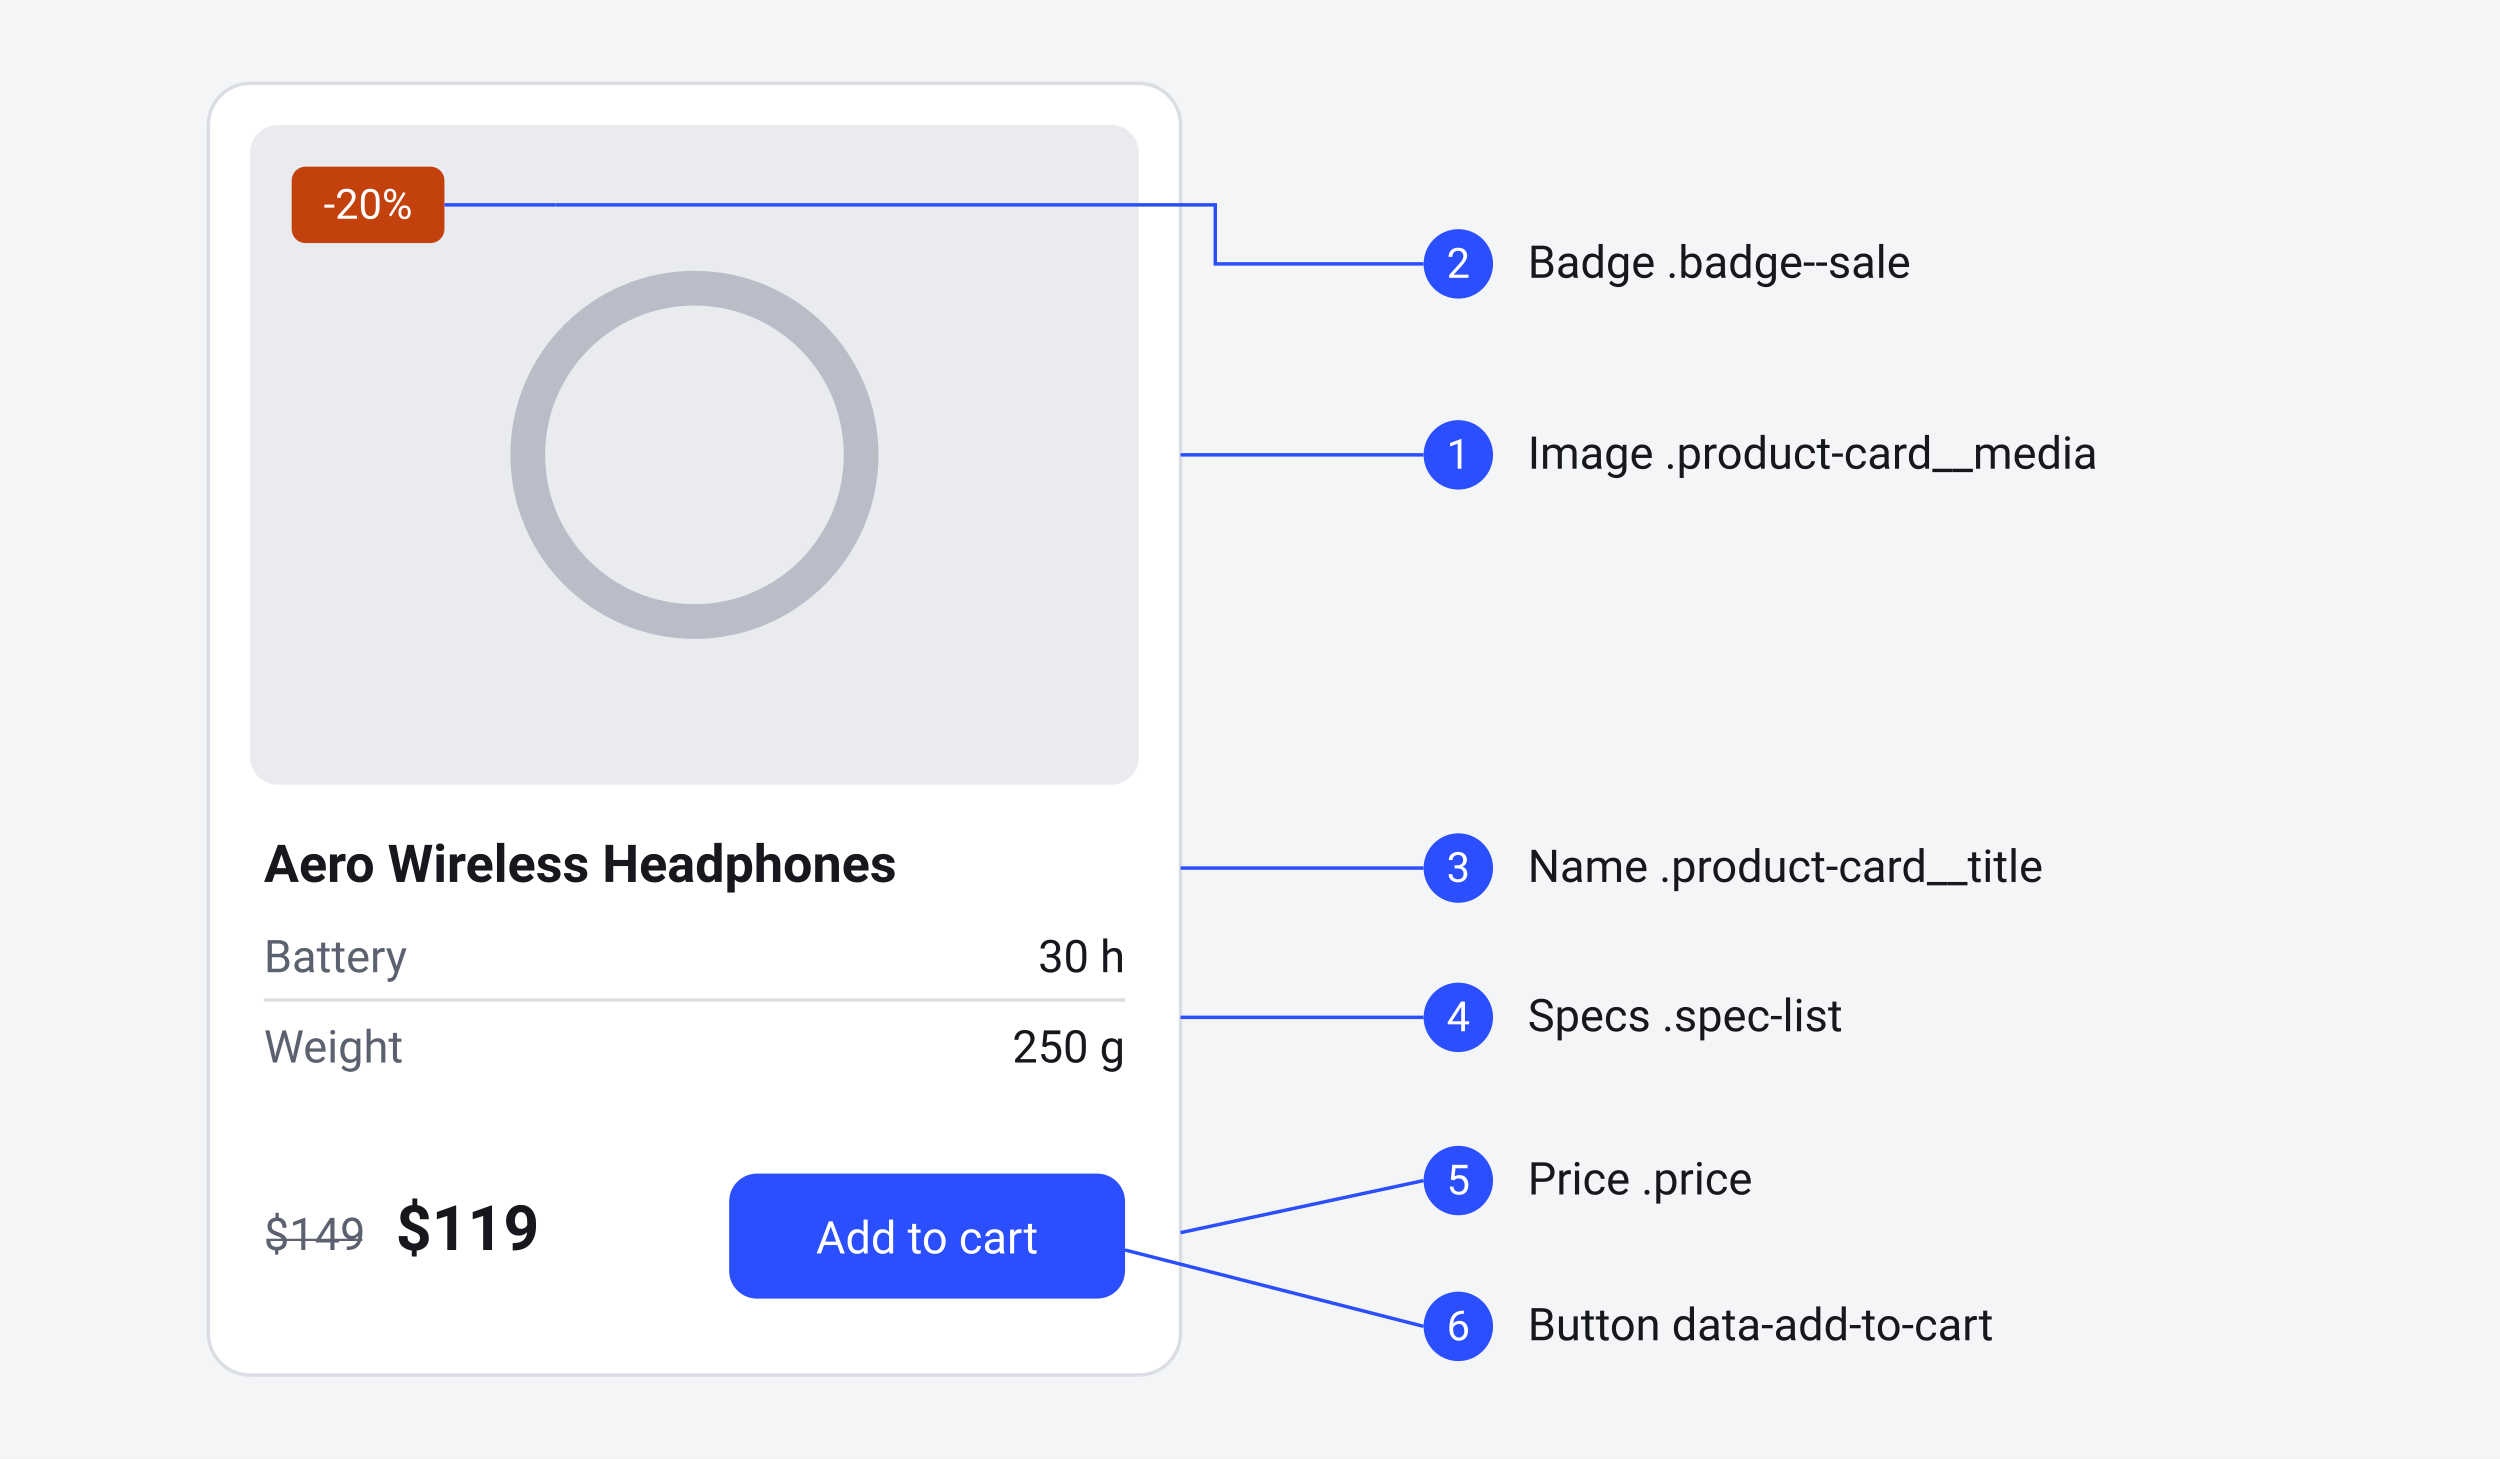
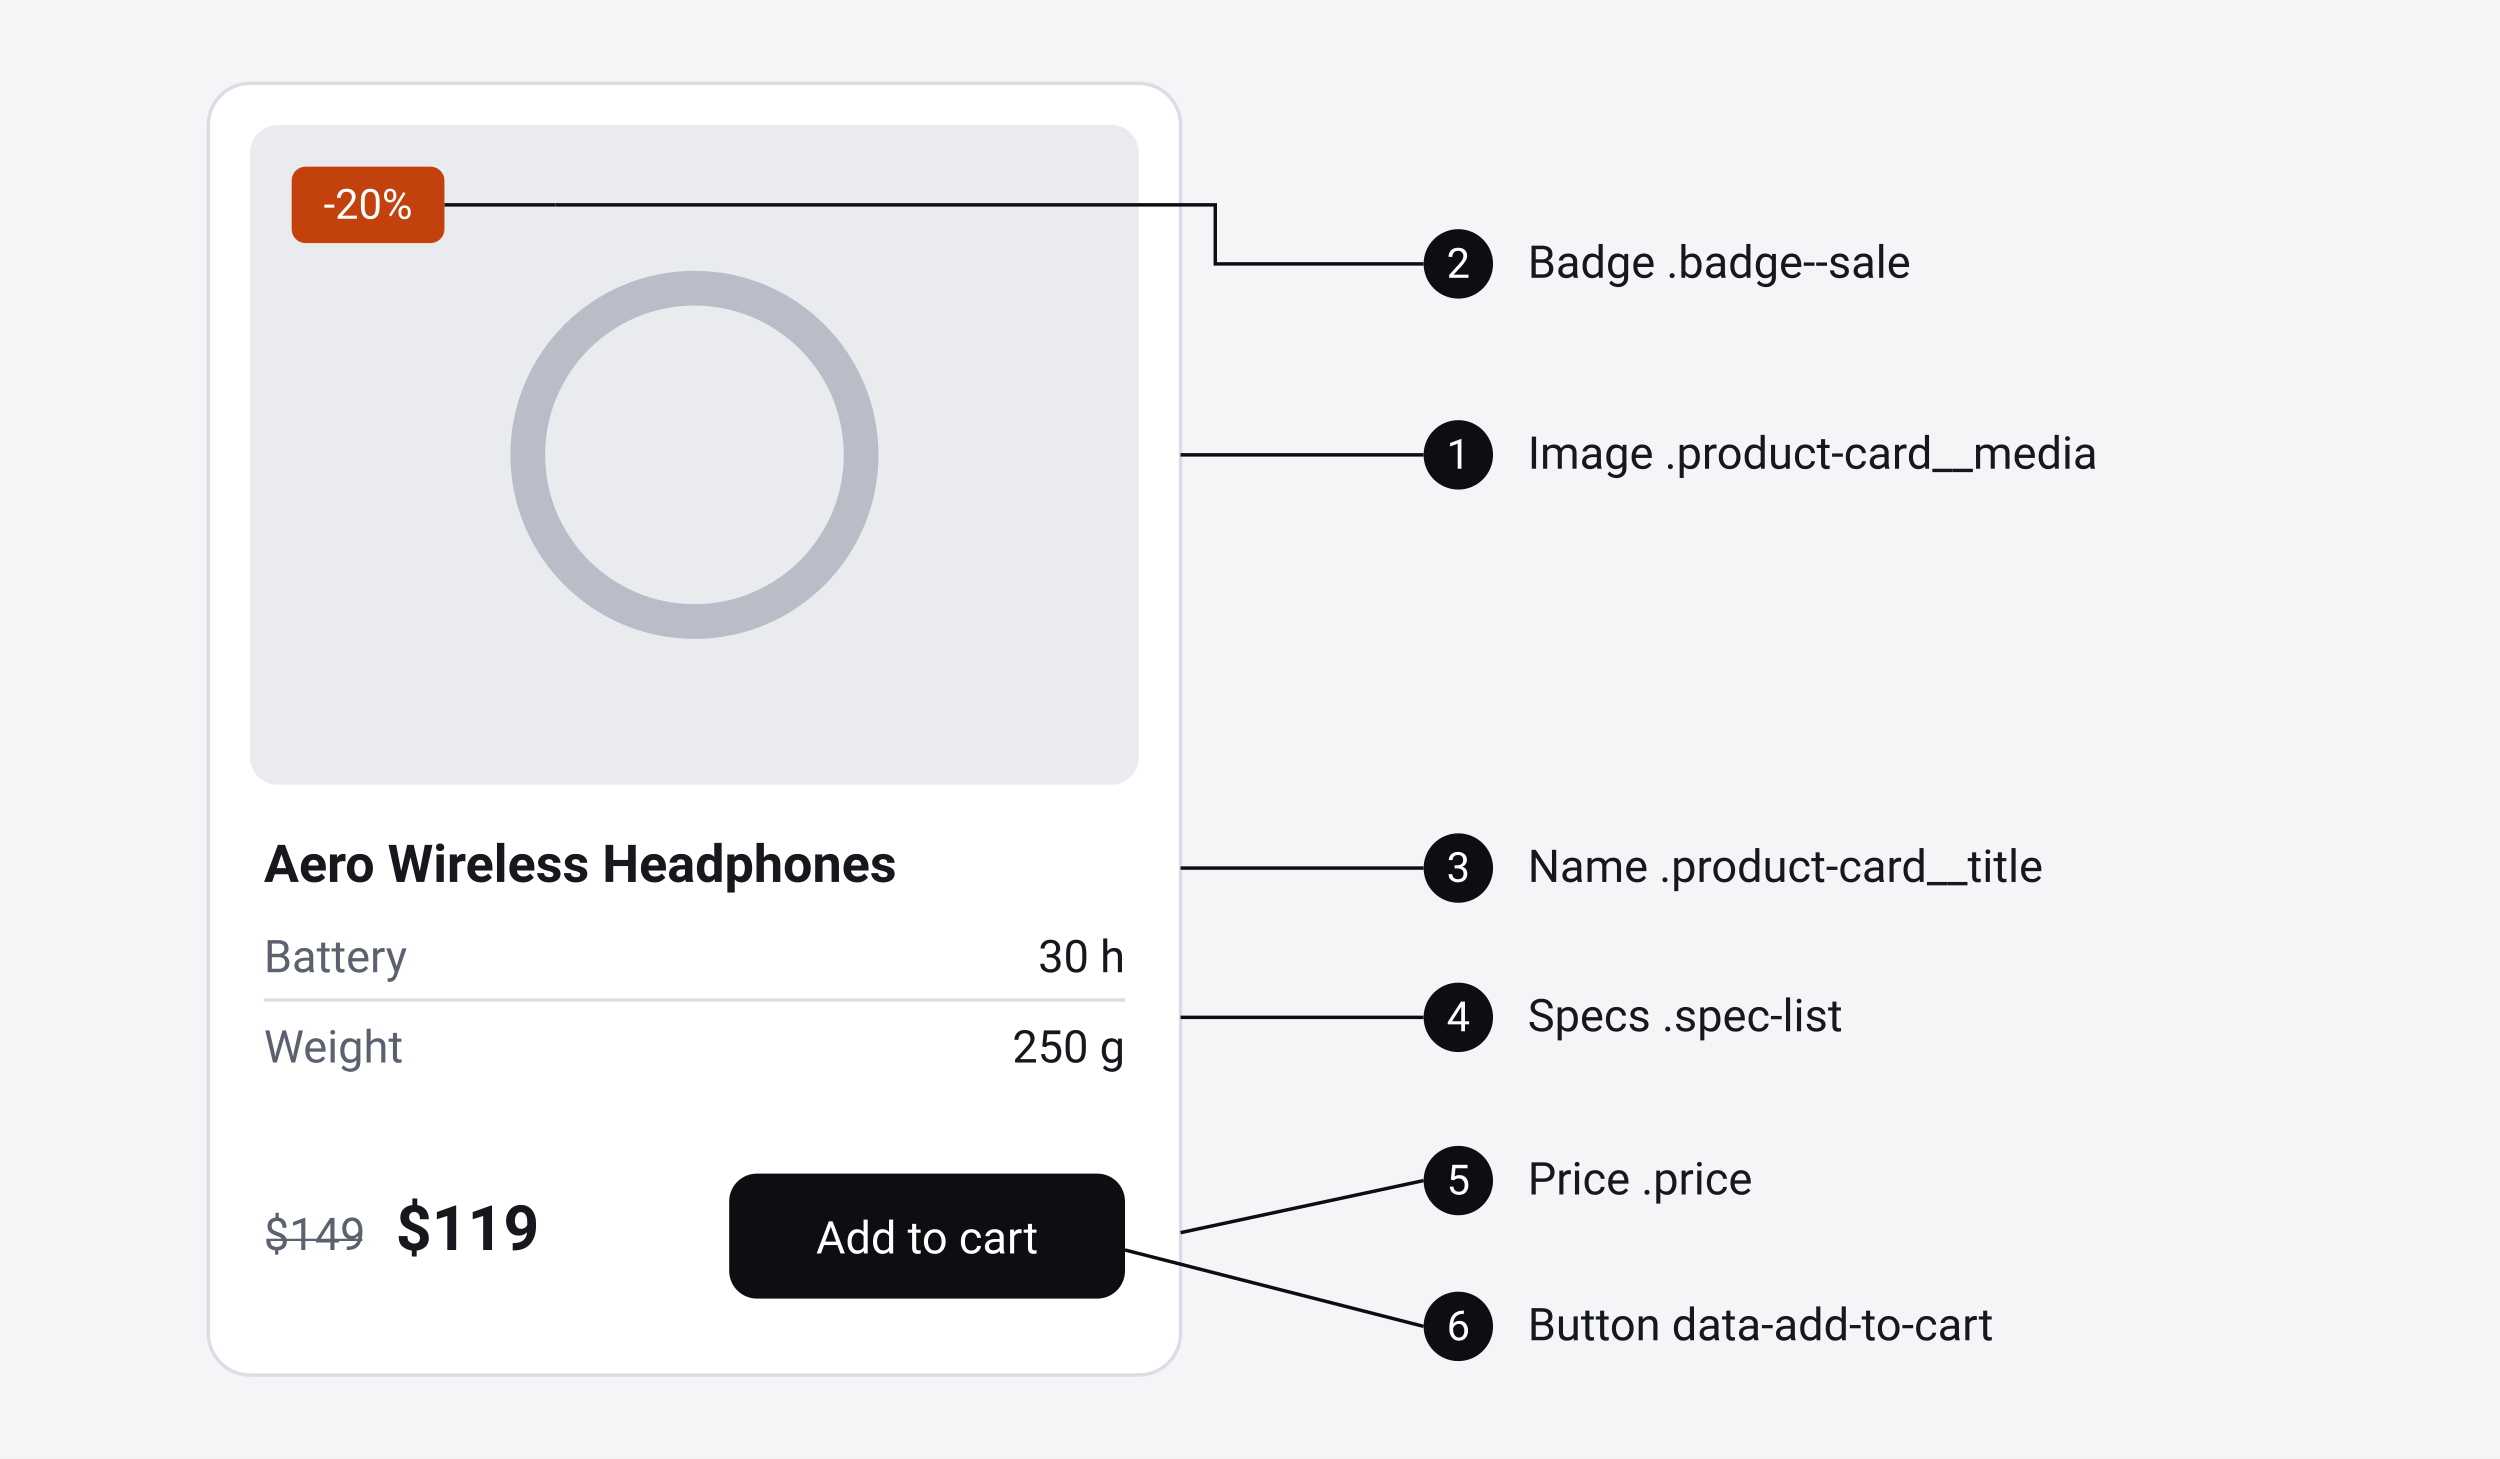
<svg xmlns="http://www.w3.org/2000/svg" viewBox="0 0 720 420" width="720" height="420" font-family="system-ui,-apple-system,Segoe UI,Roboto,Arial,sans-serif">
  <rect width="720" height="420" fill="#F4F5F7" />
  <rect x="60" y="24" width="280" height="372" rx="12" fill="#fff" stroke="#DADDE3" />
  <rect x="72" y="36" width="256" height="190" rx="8" fill="#E9EBEF" />
  <circle cx="200" cy="131" r="48" fill="none" stroke="#B8BDC7" stroke-width="10" />
  <rect x="84" y="48" width="44" height="22" rx="4" fill="#C2410C" />
  <text x="106" y="63" fill="#fff" font-size="12" text-anchor="middle">-20%</text>
  <text x="76" y="254" fill="#16181D" font-size="15" font-weight="600">Aero Wireless Headphones</text>
  <g font-size="13">
    <text x="76" y="280" fill="#5B616E">Battery</text>
    <text x="324" y="280" fill="#16181D" text-anchor="end">30 h</text>
    <line x1="76" y1="288" x2="324" y2="288" stroke="#DADDE3" />
    <text x="76" y="306" fill="#5B616E">Weight</text>
    <text x="324" y="306" fill="#16181D" text-anchor="end">250 g</text>
  </g>
  <text x="76" y="360" fill="#5B616E" font-size="13" text-decoration="line-through">$149</text>
  <text x="114" y="360" fill="#16181D" font-size="18" font-weight="700">$119</text>
-   <rect x="210" y="338" width="114" height="36" rx="8" fill="#2B4EFF" />
+   <rect x="210" y="338" width="114" height="36" rx="8" fill="#0D0E12" />
  <text x="267" y="361" fill="#fff" font-size="13" text-anchor="middle">Add to cart</text>
-   <g stroke="#2B4EFF">
+   <g stroke="#0D0E12">
    <line x1="340" y1="131" x2="410" y2="131" />
    <line x1="128" y1="59" x2="160" y2="59" />
    <path d="M160 59 H350 V76 H410" fill="none" />
    <line x1="340" y1="250" x2="410" y2="250" />
    <line x1="340" y1="293" x2="410" y2="293" />
    <line x1="340" y1="355" x2="410" y2="340" />
    <line x1="324" y1="360" x2="410" y2="382" />
  </g>
  <g font-size="12" fill="#fff" text-anchor="middle">
-     <circle cx="420" cy="131" r="10" fill="#2B4EFF" />
+     <circle cx="420" cy="131" r="10" fill="#0D0E12" />
    <text x="420" y="135">1</text>
-     <circle cx="420" cy="76" r="10" fill="#2B4EFF" />
+     <circle cx="420" cy="76" r="10" fill="#0D0E12" />
    <text x="420" y="80">2</text>
-     <circle cx="420" cy="250" r="10" fill="#2B4EFF" />
+     <circle cx="420" cy="250" r="10" fill="#0D0E12" />
    <text x="420" y="254">3</text>
-     <circle cx="420" cy="293" r="10" fill="#2B4EFF" />
+     <circle cx="420" cy="293" r="10" fill="#0D0E12" />
    <text x="420" y="297">4</text>
-     <circle cx="420" cy="340" r="10" fill="#2B4EFF" />
+     <circle cx="420" cy="340" r="10" fill="#0D0E12" />
    <text x="420" y="344">5</text>
-     <circle cx="420" cy="382" r="10" fill="#2B4EFF" />
+     <circle cx="420" cy="382" r="10" fill="#0D0E12" />
    <text x="420" y="386">6</text>
  </g>
  <g font-size="13" fill="#16181D">
    <text x="440" y="135">Image  .product-card__media</text>
    <text x="440" y="80">Badge  .badge--sale</text>
    <text x="440" y="254">Name  .product-card__title</text>
    <text x="440" y="297">Specs  .spec-list</text>
    <text x="440" y="344">Price  .price</text>
    <text x="440" y="386">Button  data-add-to-cart</text>
  </g>
</svg>
